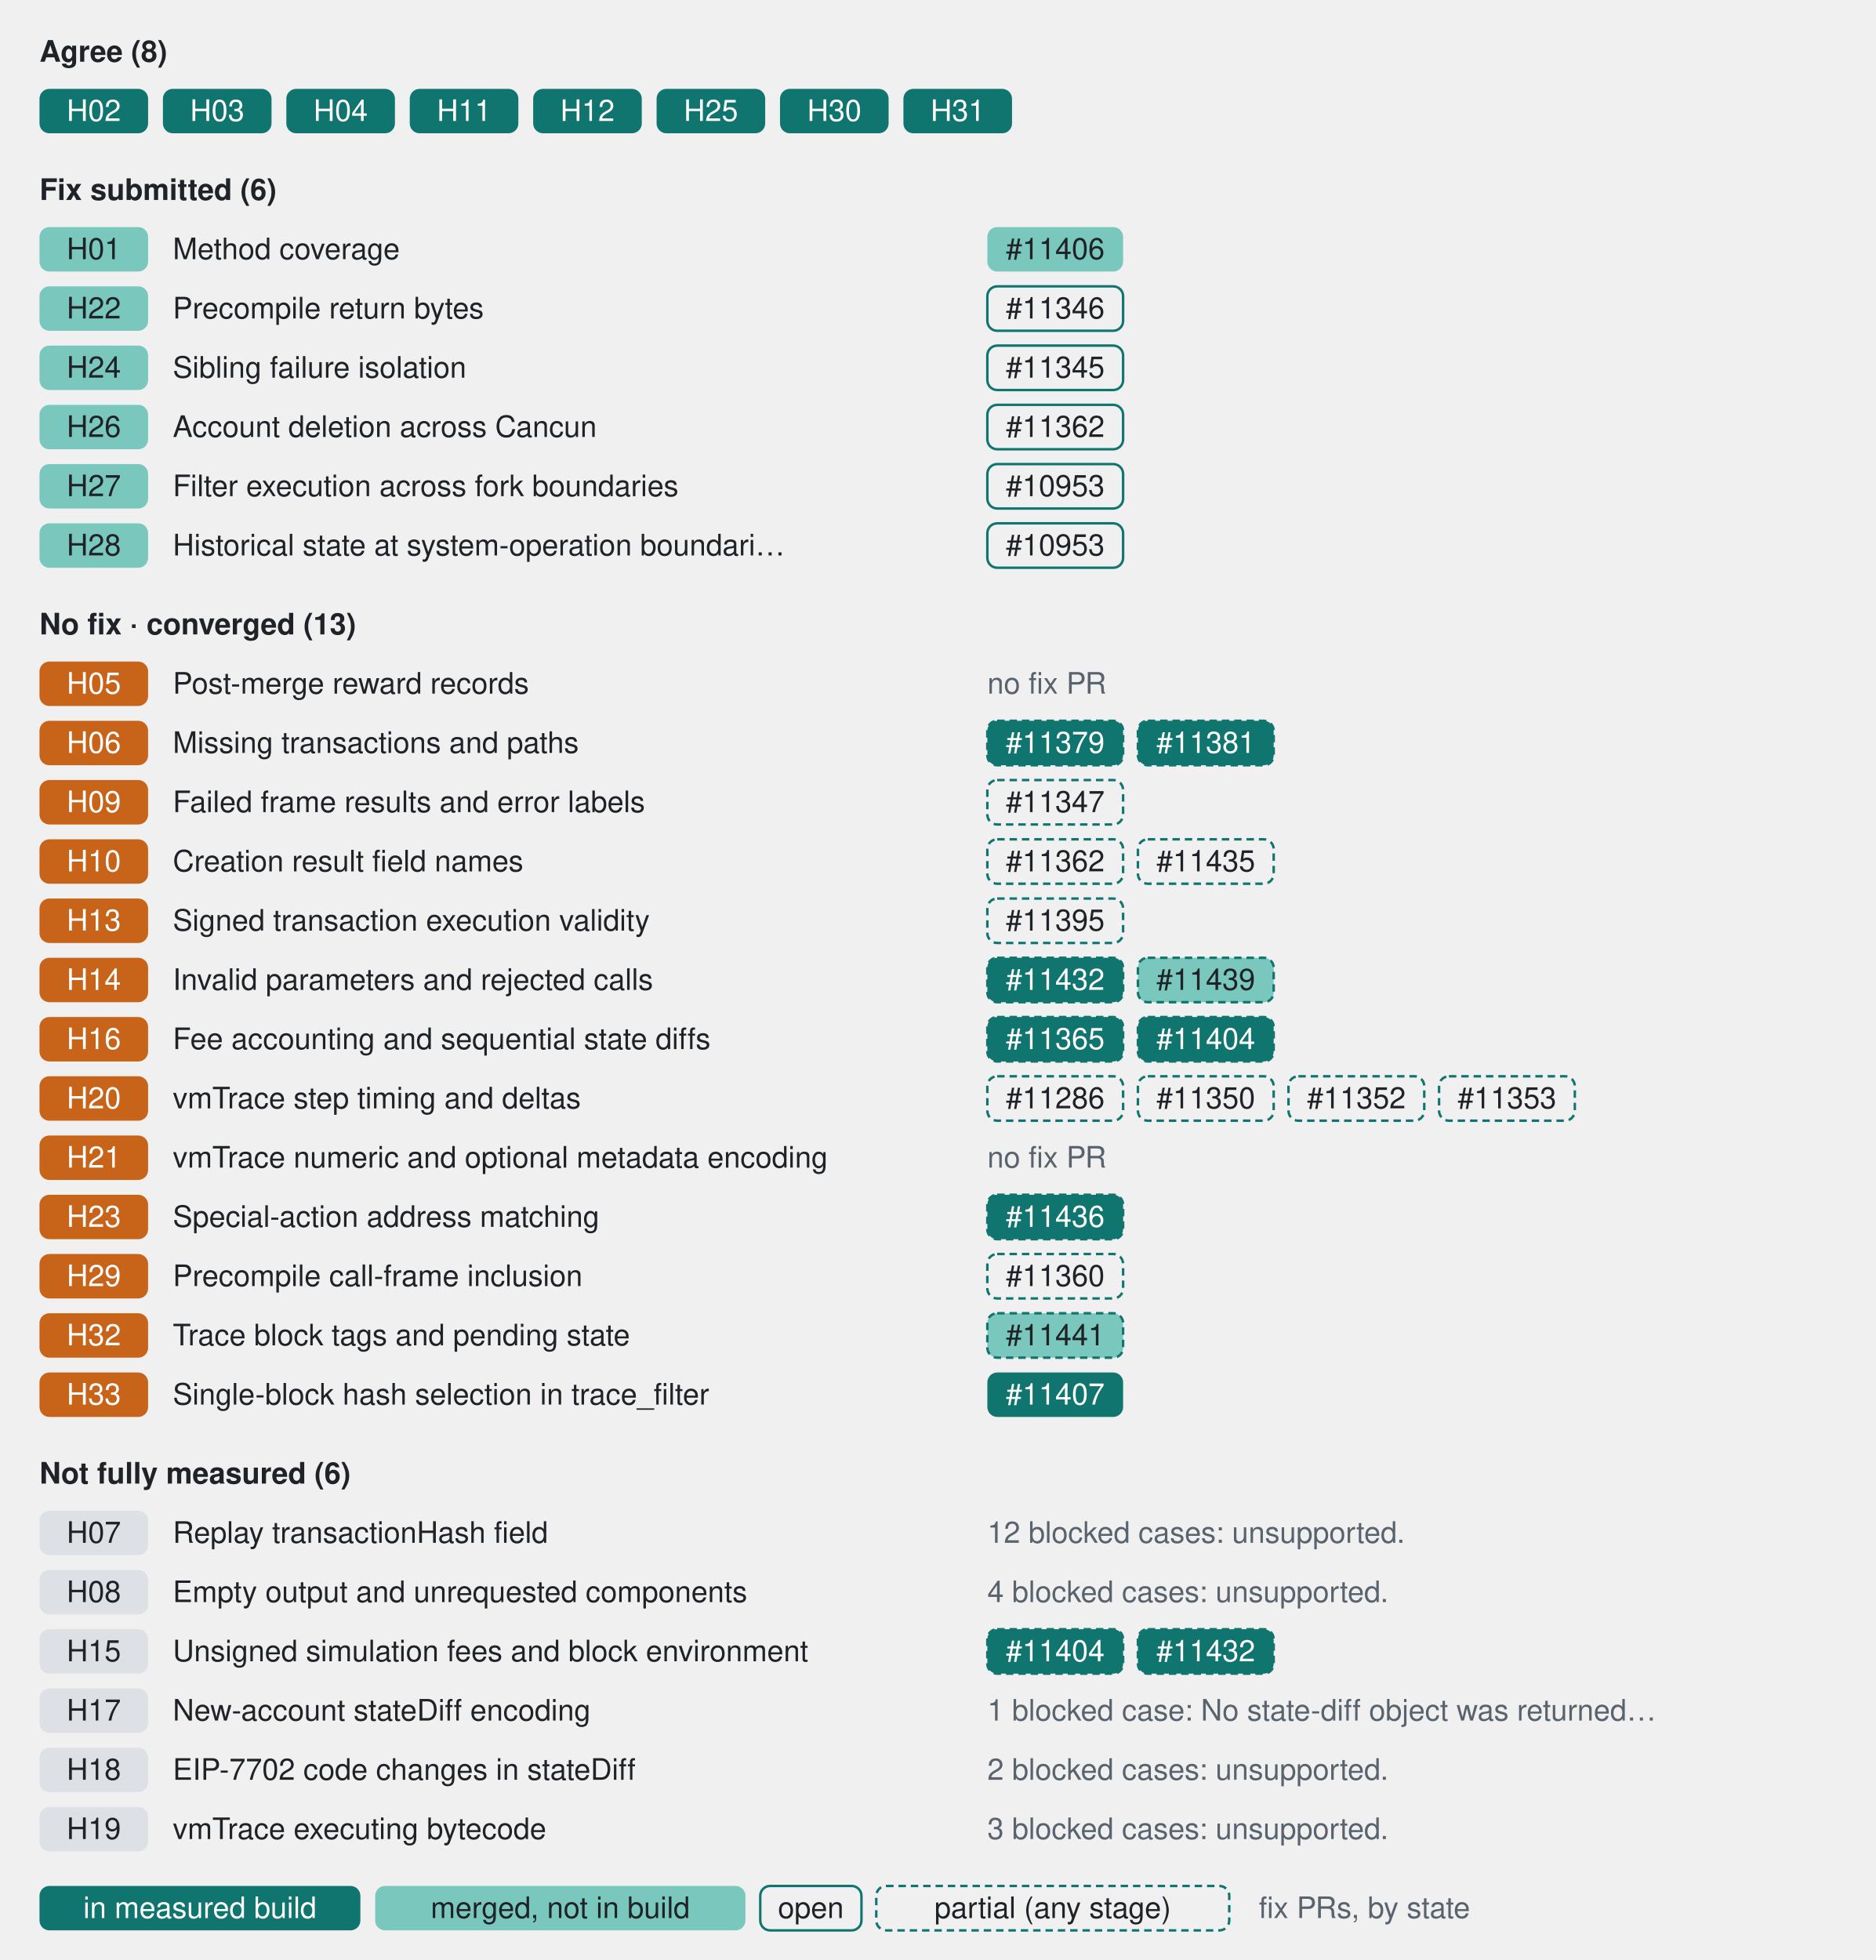
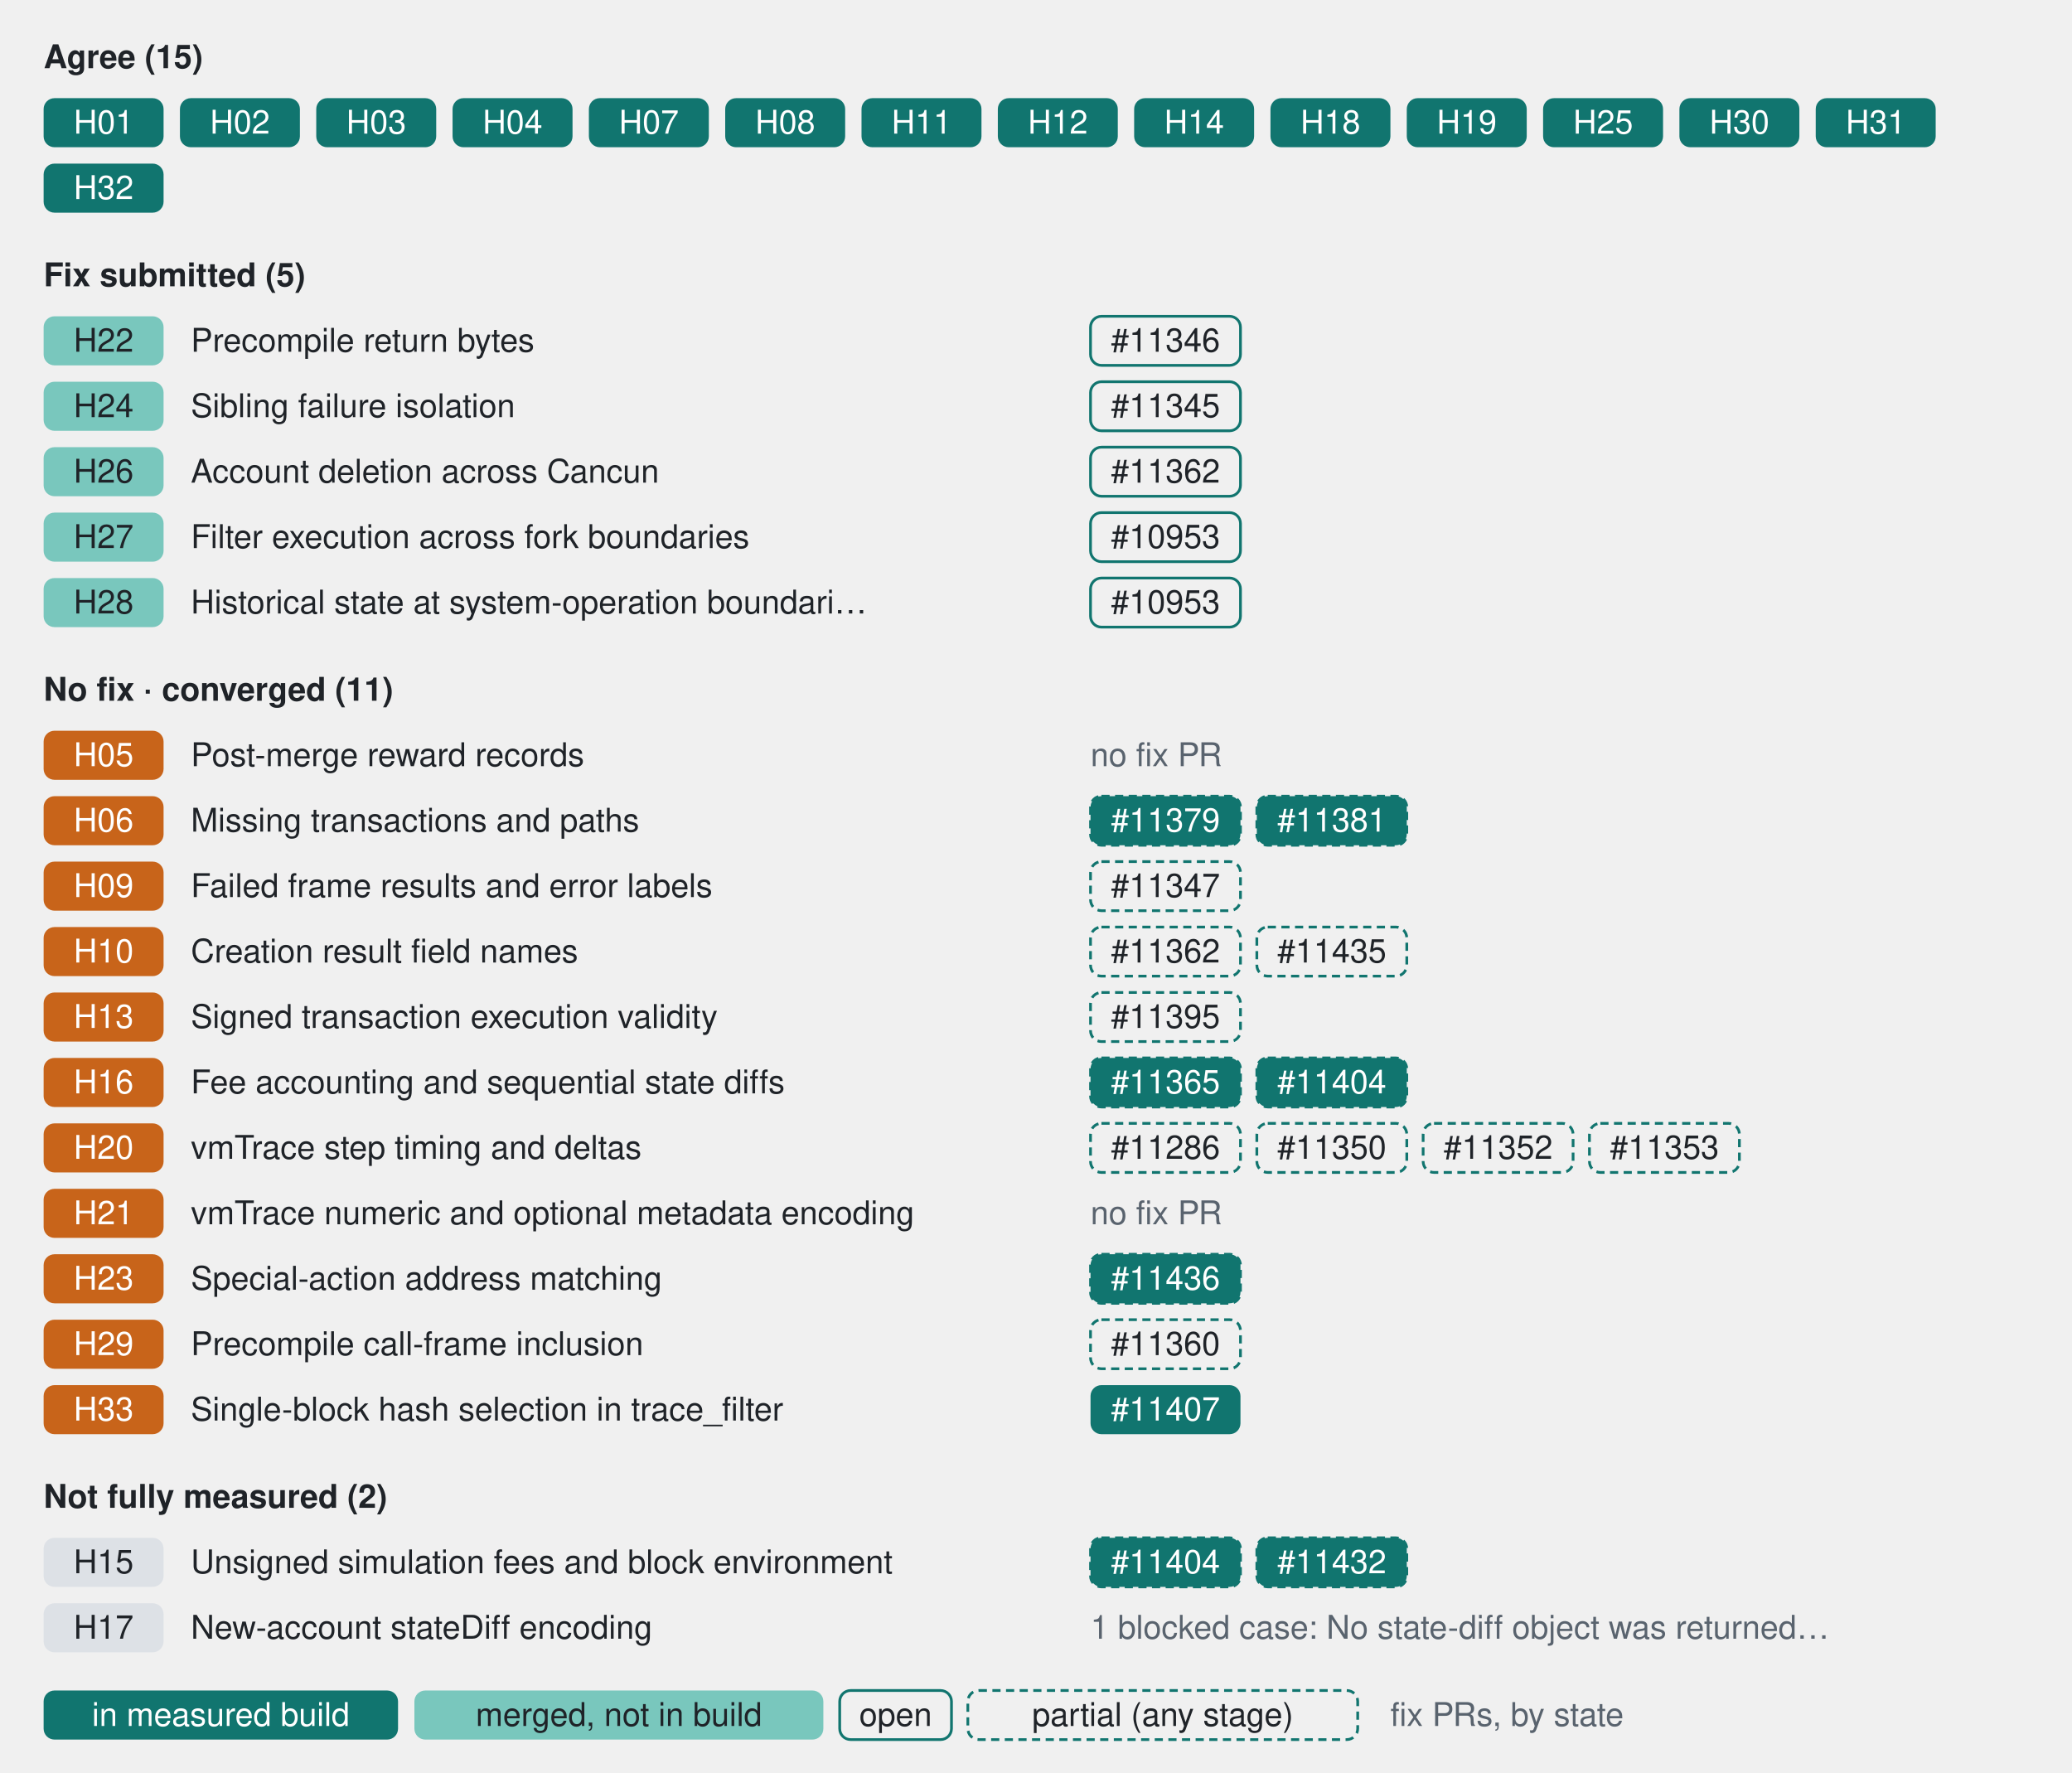
- <svg xmlns="http://www.w3.org/2000/svg" width="760" height="794" viewBox="0 0 760 794" role="img" aria-labelledby="title">
+ <svg xmlns="http://www.w3.org/2000/svg" width="760" height="650" viewBox="0 0 760 650" role="img" aria-labelledby="title">
  <style>text{font-family:-apple-system,BlinkMacSystemFont,"Segoe UI",Helvetica,Arial,sans-serif;font-size:12px}.head{font-weight:600}.partial{stroke-dasharray:3 2}.label{fill:#1f2328}.muted{fill:#59636e}.pr{fill:none;stroke:#11756f}.edge{stroke:#11756f}.b-agree{fill:#11756f}.n-agree{fill:#ffffff}.b-fix{fill:#79c7bd}.n-fix{fill:#1f2328}.b-converged{fill:#c8641a}.n-converged{fill:#ffffff}.b-review{fill:#f2b36b}.n-review{fill:#1f2328}.b-policy{fill:#8172c4}.n-policy{fill:#ffffff}.b-unmeasured{fill:#dde1e6}.n-unmeasured{fill:#1f2328}@media (prefers-color-scheme:dark){.label{fill:#e6edf3}.muted{fill:#9198a1}.pr{fill:none;stroke:#3aa59a}.edge{stroke:#3aa59a}.b-agree{fill:#3aa59a}.n-agree{fill:#0d1117}.b-fix{fill:#1a6b62}.n-fix{fill:#ffffff}.b-converged{fill:#e5843a}.n-converged{fill:#0d1117}.b-review{fill:#8f5420}.n-review{fill:#ffffff}.b-policy{fill:#9b8fe0}.n-policy{fill:#0d1117}.b-unmeasured{fill:#2d333b}.n-unmeasured{fill:#e6edf3}}</style>
-   <text class="label head" x="16" y="25">Agree (8)</text>
+   <text class="label head" x="16" y="25">Agree (15)</text>
  <rect class="b-agree" x="16" y="36" width="44" height="18" rx="4" />
-   <text class="n-agree" x="38" y="49" text-anchor="middle">H02</text>
+   <text class="n-agree" x="38" y="49" text-anchor="middle">H01</text>
  <rect class="b-agree" x="66" y="36" width="44" height="18" rx="4" />
-   <text class="n-agree" x="88" y="49" text-anchor="middle">H03</text>
+   <text class="n-agree" x="88" y="49" text-anchor="middle">H02</text>
  <rect class="b-agree" x="116" y="36" width="44" height="18" rx="4" />
-   <text class="n-agree" x="138" y="49" text-anchor="middle">H04</text>
+   <text class="n-agree" x="138" y="49" text-anchor="middle">H03</text>
  <rect class="b-agree" x="166" y="36" width="44" height="18" rx="4" />
-   <text class="n-agree" x="188" y="49" text-anchor="middle">H11</text>
+   <text class="n-agree" x="188" y="49" text-anchor="middle">H04</text>
  <rect class="b-agree" x="216" y="36" width="44" height="18" rx="4" />
-   <text class="n-agree" x="238" y="49" text-anchor="middle">H12</text>
+   <text class="n-agree" x="238" y="49" text-anchor="middle">H07</text>
  <rect class="b-agree" x="266" y="36" width="44" height="18" rx="4" />
-   <text class="n-agree" x="288" y="49" text-anchor="middle">H25</text>
+   <text class="n-agree" x="288" y="49" text-anchor="middle">H08</text>
  <rect class="b-agree" x="316" y="36" width="44" height="18" rx="4" />
-   <text class="n-agree" x="338" y="49" text-anchor="middle">H30</text>
+   <text class="n-agree" x="338" y="49" text-anchor="middle">H11</text>
  <rect class="b-agree" x="366" y="36" width="44" height="18" rx="4" />
-   <text class="n-agree" x="388" y="49" text-anchor="middle">H31</text>
-   <text class="label head" x="16" y="81">Fix submitted (6)</text>
-   <rect class="b-fix" x="16" y="92" width="44" height="18" rx="4" />
-   <text class="n-fix" x="38" y="105" text-anchor="middle">H01</text>
-   <text class="label" x="70" y="105">Method coverage</text>
-   <rect class="b-fix" x="400" y="92" width="55" height="18" rx="4" />
-   <text class="n-fix" x="427.5" y="105" text-anchor="middle">#11406</text>
+   <text class="n-agree" x="388" y="49" text-anchor="middle">H12</text>
+   <rect class="b-agree" x="416" y="36" width="44" height="18" rx="4" />
+   <text class="n-agree" x="438" y="49" text-anchor="middle">H14</text>
+   <rect class="b-agree" x="466" y="36" width="44" height="18" rx="4" />
+   <text class="n-agree" x="488" y="49" text-anchor="middle">H18</text>
+   <rect class="b-agree" x="516" y="36" width="44" height="18" rx="4" />
+   <text class="n-agree" x="538" y="49" text-anchor="middle">H19</text>
+   <rect class="b-agree" x="566" y="36" width="44" height="18" rx="4" />
+   <text class="n-agree" x="588" y="49" text-anchor="middle">H25</text>
+   <rect class="b-agree" x="616" y="36" width="44" height="18" rx="4" />
+   <text class="n-agree" x="638" y="49" text-anchor="middle">H30</text>
+   <rect class="b-agree" x="666" y="36" width="44" height="18" rx="4" />
+   <text class="n-agree" x="688" y="49" text-anchor="middle">H31</text>
+   <rect class="b-agree" x="16" y="60" width="44" height="18" rx="4" />
+   <text class="n-agree" x="38" y="73" text-anchor="middle">H32</text>
+   <text class="label head" x="16" y="105">Fix submitted (5)</text>
  <rect class="b-fix" x="16" y="116" width="44" height="18" rx="4" />
  <text class="n-fix" x="38" y="129" text-anchor="middle">H22</text>
  <text class="label" x="70" y="129">Precompile return bytes</text>
  <rect class="pr" x="400" y="116" width="55" height="18" rx="4" />
  <text class="label" x="427.5" y="129" text-anchor="middle">#11346</text>
  <rect class="b-fix" x="16" y="140" width="44" height="18" rx="4" />
  <text class="n-fix" x="38" y="153" text-anchor="middle">H24</text>
  <text class="label" x="70" y="153">Sibling failure isolation</text>
  <rect class="pr" x="400" y="140" width="55" height="18" rx="4" />
  <text class="label" x="427.5" y="153" text-anchor="middle">#11345</text>
  <rect class="b-fix" x="16" y="164" width="44" height="18" rx="4" />
  <text class="n-fix" x="38" y="177" text-anchor="middle">H26</text>
  <text class="label" x="70" y="177">Account deletion across Cancun</text>
  <rect class="pr" x="400" y="164" width="55" height="18" rx="4" />
  <text class="label" x="427.5" y="177" text-anchor="middle">#11362</text>
  <rect class="b-fix" x="16" y="188" width="44" height="18" rx="4" />
  <text class="n-fix" x="38" y="201" text-anchor="middle">H27</text>
  <text class="label" x="70" y="201">Filter execution across fork boundaries</text>
  <rect class="pr" x="400" y="188" width="55" height="18" rx="4" />
  <text class="label" x="427.5" y="201" text-anchor="middle">#10953</text>
  <rect class="b-fix" x="16" y="212" width="44" height="18" rx="4" />
  <text class="n-fix" x="38" y="225" text-anchor="middle">H28</text>
  <text class="label" x="70" y="225">Historical state at system-operation boundari…</text>
  <rect class="pr" x="400" y="212" width="55" height="18" rx="4" />
  <text class="label" x="427.5" y="225" text-anchor="middle">#10953</text>
-   <text class="label head" x="16" y="257">No fix · converged (13)</text>
+   <text class="label head" x="16" y="257">No fix · converged (11)</text>
  <rect class="b-converged" x="16" y="268" width="44" height="18" rx="4" />
  <text class="n-converged" x="38" y="281" text-anchor="middle">H05</text>
  <text class="label" x="70" y="281">Post-merge reward records</text>
  <text class="muted" x="400" y="281">no fix PR</text>
  <rect class="b-converged" x="16" y="292" width="44" height="18" rx="4" />
  <text class="n-converged" x="38" y="305" text-anchor="middle">H06</text>
  <text class="label" x="70" y="305">Missing transactions and paths</text>
  <rect class="b-agree edge partial" x="400" y="292" width="55" height="18" rx="4" />
  <text class="n-agree" x="427.5" y="305" text-anchor="middle">#11379</text>
  <rect class="b-agree edge partial" x="461" y="292" width="55" height="18" rx="4" />
  <text class="n-agree" x="488.5" y="305" text-anchor="middle">#11381</text>
  <rect class="b-converged" x="16" y="316" width="44" height="18" rx="4" />
  <text class="n-converged" x="38" y="329" text-anchor="middle">H09</text>
  <text class="label" x="70" y="329">Failed frame results and error labels</text>
  <rect class="pr edge partial" x="400" y="316" width="55" height="18" rx="4" />
  <text class="label" x="427.5" y="329" text-anchor="middle">#11347</text>
  <rect class="b-converged" x="16" y="340" width="44" height="18" rx="4" />
  <text class="n-converged" x="38" y="353" text-anchor="middle">H10</text>
  <text class="label" x="70" y="353">Creation result field names</text>
  <rect class="pr edge partial" x="400" y="340" width="55" height="18" rx="4" />
  <text class="label" x="427.5" y="353" text-anchor="middle">#11362</text>
  <rect class="pr edge partial" x="461" y="340" width="55" height="18" rx="4" />
  <text class="label" x="488.5" y="353" text-anchor="middle">#11435</text>
  <rect class="b-converged" x="16" y="364" width="44" height="18" rx="4" />
  <text class="n-converged" x="38" y="377" text-anchor="middle">H13</text>
  <text class="label" x="70" y="377">Signed transaction execution validity</text>
  <rect class="pr edge partial" x="400" y="364" width="55" height="18" rx="4" />
  <text class="label" x="427.5" y="377" text-anchor="middle">#11395</text>
  <rect class="b-converged" x="16" y="388" width="44" height="18" rx="4" />
-   <text class="n-converged" x="38" y="401" text-anchor="middle">H14</text>
-   <text class="label" x="70" y="401">Invalid parameters and rejected calls</text>
+   <text class="n-converged" x="38" y="401" text-anchor="middle">H16</text>
+   <text class="label" x="70" y="401">Fee accounting and sequential state diffs</text>
  <rect class="b-agree edge partial" x="400" y="388" width="55" height="18" rx="4" />
-   <text class="n-agree" x="427.5" y="401" text-anchor="middle">#11432</text>
-   <rect class="b-fix edge partial" x="461" y="388" width="55" height="18" rx="4" />
-   <text class="n-fix" x="488.5" y="401" text-anchor="middle">#11439</text>
+   <text class="n-agree" x="427.5" y="401" text-anchor="middle">#11365</text>
+   <rect class="b-agree edge partial" x="461" y="388" width="55" height="18" rx="4" />
+   <text class="n-agree" x="488.5" y="401" text-anchor="middle">#11404</text>
  <rect class="b-converged" x="16" y="412" width="44" height="18" rx="4" />
-   <text class="n-converged" x="38" y="425" text-anchor="middle">H16</text>
-   <text class="label" x="70" y="425">Fee accounting and sequential state diffs</text>
-   <rect class="b-agree edge partial" x="400" y="412" width="55" height="18" rx="4" />
-   <text class="n-agree" x="427.5" y="425" text-anchor="middle">#11365</text>
-   <rect class="b-agree edge partial" x="461" y="412" width="55" height="18" rx="4" />
-   <text class="n-agree" x="488.5" y="425" text-anchor="middle">#11404</text>
+   <text class="n-converged" x="38" y="425" text-anchor="middle">H20</text>
+   <text class="label" x="70" y="425">vmTrace step timing and deltas</text>
+   <rect class="pr edge partial" x="400" y="412" width="55" height="18" rx="4" />
+   <text class="label" x="427.5" y="425" text-anchor="middle">#11286</text>
+   <rect class="pr edge partial" x="461" y="412" width="55" height="18" rx="4" />
+   <text class="label" x="488.5" y="425" text-anchor="middle">#11350</text>
+   <rect class="pr edge partial" x="522" y="412" width="55" height="18" rx="4" />
+   <text class="label" x="549.5" y="425" text-anchor="middle">#11352</text>
+   <rect class="pr edge partial" x="583" y="412" width="55" height="18" rx="4" />
+   <text class="label" x="610.5" y="425" text-anchor="middle">#11353</text>
  <rect class="b-converged" x="16" y="436" width="44" height="18" rx="4" />
-   <text class="n-converged" x="38" y="449" text-anchor="middle">H20</text>
-   <text class="label" x="70" y="449">vmTrace step timing and deltas</text>
-   <rect class="pr edge partial" x="400" y="436" width="55" height="18" rx="4" />
-   <text class="label" x="427.5" y="449" text-anchor="middle">#11286</text>
-   <rect class="pr edge partial" x="461" y="436" width="55" height="18" rx="4" />
-   <text class="label" x="488.5" y="449" text-anchor="middle">#11350</text>
-   <rect class="pr edge partial" x="522" y="436" width="55" height="18" rx="4" />
-   <text class="label" x="549.5" y="449" text-anchor="middle">#11352</text>
-   <rect class="pr edge partial" x="583" y="436" width="55" height="18" rx="4" />
-   <text class="label" x="610.5" y="449" text-anchor="middle">#11353</text>
+   <text class="n-converged" x="38" y="449" text-anchor="middle">H21</text>
+   <text class="label" x="70" y="449">vmTrace numeric and optional metadata encoding</text>
+   <text class="muted" x="400" y="449">no fix PR</text>
  <rect class="b-converged" x="16" y="460" width="44" height="18" rx="4" />
-   <text class="n-converged" x="38" y="473" text-anchor="middle">H21</text>
-   <text class="label" x="70" y="473">vmTrace numeric and optional metadata encoding</text>
-   <text class="muted" x="400" y="473">no fix PR</text>
+   <text class="n-converged" x="38" y="473" text-anchor="middle">H23</text>
+   <text class="label" x="70" y="473">Special-action address matching</text>
+   <rect class="b-agree edge partial" x="400" y="460" width="55" height="18" rx="4" />
+   <text class="n-agree" x="427.5" y="473" text-anchor="middle">#11436</text>
  <rect class="b-converged" x="16" y="484" width="44" height="18" rx="4" />
-   <text class="n-converged" x="38" y="497" text-anchor="middle">H23</text>
-   <text class="label" x="70" y="497">Special-action address matching</text>
-   <rect class="b-agree edge partial" x="400" y="484" width="55" height="18" rx="4" />
-   <text class="n-agree" x="427.5" y="497" text-anchor="middle">#11436</text>
+   <text class="n-converged" x="38" y="497" text-anchor="middle">H29</text>
+   <text class="label" x="70" y="497">Precompile call-frame inclusion</text>
+   <rect class="pr edge partial" x="400" y="484" width="55" height="18" rx="4" />
+   <text class="label" x="427.5" y="497" text-anchor="middle">#11360</text>
  <rect class="b-converged" x="16" y="508" width="44" height="18" rx="4" />
-   <text class="n-converged" x="38" y="521" text-anchor="middle">H29</text>
-   <text class="label" x="70" y="521">Precompile call-frame inclusion</text>
-   <rect class="pr edge partial" x="400" y="508" width="55" height="18" rx="4" />
-   <text class="label" x="427.5" y="521" text-anchor="middle">#11360</text>
-   <rect class="b-converged" x="16" y="532" width="44" height="18" rx="4" />
-   <text class="n-converged" x="38" y="545" text-anchor="middle">H32</text>
-   <text class="label" x="70" y="545">Trace block tags and pending state</text>
-   <rect class="b-fix edge partial" x="400" y="532" width="55" height="18" rx="4" />
-   <text class="n-fix" x="427.5" y="545" text-anchor="middle">#11441</text>
-   <rect class="b-converged" x="16" y="556" width="44" height="18" rx="4" />
-   <text class="n-converged" x="38" y="569" text-anchor="middle">H33</text>
-   <text class="label" x="70" y="569">Single-block hash selection in trace_filter</text>
-   <rect class="b-agree" x="400" y="556" width="55" height="18" rx="4" />
-   <text class="n-agree" x="427.5" y="569" text-anchor="middle">#11407</text>
-   <text class="label head" x="16" y="601">Not fully measured (6)</text>
-   <rect class="b-unmeasured" x="16" y="612" width="44" height="18" rx="4" />
-   <text class="n-unmeasured" x="38" y="625" text-anchor="middle">H07</text>
-   <text class="label" x="70" y="625">Replay transactionHash field</text>
-   <text class="muted" x="400" y="625">12 blocked cases: unsupported.</text>
-   <rect class="b-unmeasured" x="16" y="636" width="44" height="18" rx="4" />
-   <text class="n-unmeasured" x="38" y="649" text-anchor="middle">H08</text>
-   <text class="label" x="70" y="649">Empty output and unrequested components</text>
-   <text class="muted" x="400" y="649">4 blocked cases: unsupported.</text>
-   <rect class="b-unmeasured" x="16" y="660" width="44" height="18" rx="4" />
-   <text class="n-unmeasured" x="38" y="673" text-anchor="middle">H15</text>
-   <text class="label" x="70" y="673">Unsigned simulation fees and block environment</text>
-   <rect class="b-agree edge partial" x="400" y="660" width="55" height="18" rx="4" />
-   <text class="n-agree" x="427.5" y="673" text-anchor="middle">#11404</text>
-   <rect class="b-agree edge partial" x="461" y="660" width="55" height="18" rx="4" />
-   <text class="n-agree" x="488.5" y="673" text-anchor="middle">#11432</text>
-   <rect class="b-unmeasured" x="16" y="684" width="44" height="18" rx="4" />
-   <text class="n-unmeasured" x="38" y="697" text-anchor="middle">H17</text>
-   <text class="label" x="70" y="697">New-account stateDiff encoding</text>
-   <text class="muted" x="400" y="697">1 blocked case: No state-diff object was returned…</text>
-   <rect class="b-unmeasured" x="16" y="708" width="44" height="18" rx="4" />
-   <text class="n-unmeasured" x="38" y="721" text-anchor="middle">H18</text>
-   <text class="label" x="70" y="721">EIP-7702 code changes in stateDiff</text>
-   <text class="muted" x="400" y="721">2 blocked cases: unsupported.</text>
-   <rect class="b-unmeasured" x="16" y="732" width="44" height="18" rx="4" />
-   <text class="n-unmeasured" x="38" y="745" text-anchor="middle">H19</text>
-   <text class="label" x="70" y="745">vmTrace executing bytecode</text>
-   <text class="muted" x="400" y="745">3 blocked cases: unsupported.</text>
-   <rect class="b-agree" x="16" y="764" width="130" height="18" rx="4" />
-   <text class="n-agree" x="81" y="777" text-anchor="middle">in measured build</text>
-   <rect class="b-fix" x="152" y="764" width="150" height="18" rx="4" />
-   <text class="n-fix" x="227" y="777" text-anchor="middle">merged, not in build</text>
-   <rect class="pr" x="308" y="764" width="41" height="18" rx="4" />
-   <text class="label" x="328.5" y="777" text-anchor="middle">open</text>
-   <rect class="pr partial" x="355" y="764" width="143" height="18" rx="4" />
-   <text class="label" x="426.5" y="777" text-anchor="middle">partial (any stage)</text>
-   <text class="muted" x="510" y="777">fix PRs, by state</text>
+   <text class="n-converged" x="38" y="521" text-anchor="middle">H33</text>
+   <text class="label" x="70" y="521">Single-block hash selection in trace_filter</text>
+   <rect class="b-agree" x="400" y="508" width="55" height="18" rx="4" />
+   <text class="n-agree" x="427.5" y="521" text-anchor="middle">#11407</text>
+   <text class="label head" x="16" y="553">Not fully measured (2)</text>
+   <rect class="b-unmeasured" x="16" y="564" width="44" height="18" rx="4" />
+   <text class="n-unmeasured" x="38" y="577" text-anchor="middle">H15</text>
+   <text class="label" x="70" y="577">Unsigned simulation fees and block environment</text>
+   <rect class="b-agree edge partial" x="400" y="564" width="55" height="18" rx="4" />
+   <text class="n-agree" x="427.5" y="577" text-anchor="middle">#11404</text>
+   <rect class="b-agree edge partial" x="461" y="564" width="55" height="18" rx="4" />
+   <text class="n-agree" x="488.5" y="577" text-anchor="middle">#11432</text>
+   <rect class="b-unmeasured" x="16" y="588" width="44" height="18" rx="4" />
+   <text class="n-unmeasured" x="38" y="601" text-anchor="middle">H17</text>
+   <text class="label" x="70" y="601">New-account stateDiff encoding</text>
+   <text class="muted" x="400" y="601">1 blocked case: No state-diff object was returned…</text>
+   <rect class="b-agree" x="16" y="620" width="130" height="18" rx="4" />
+   <text class="n-agree" x="81" y="633" text-anchor="middle">in measured build</text>
+   <rect class="b-fix" x="152" y="620" width="150" height="18" rx="4" />
+   <text class="n-fix" x="227" y="633" text-anchor="middle">merged, not in build</text>
+   <rect class="pr" x="308" y="620" width="41" height="18" rx="4" />
+   <text class="label" x="328.5" y="633" text-anchor="middle">open</text>
+   <rect class="pr partial" x="355" y="620" width="143" height="18" rx="4" />
+   <text class="label" x="426.5" y="633" text-anchor="middle">partial (any stage)</text>
+   <text class="muted" x="510" y="633">fix PRs, by state</text>
</svg>
